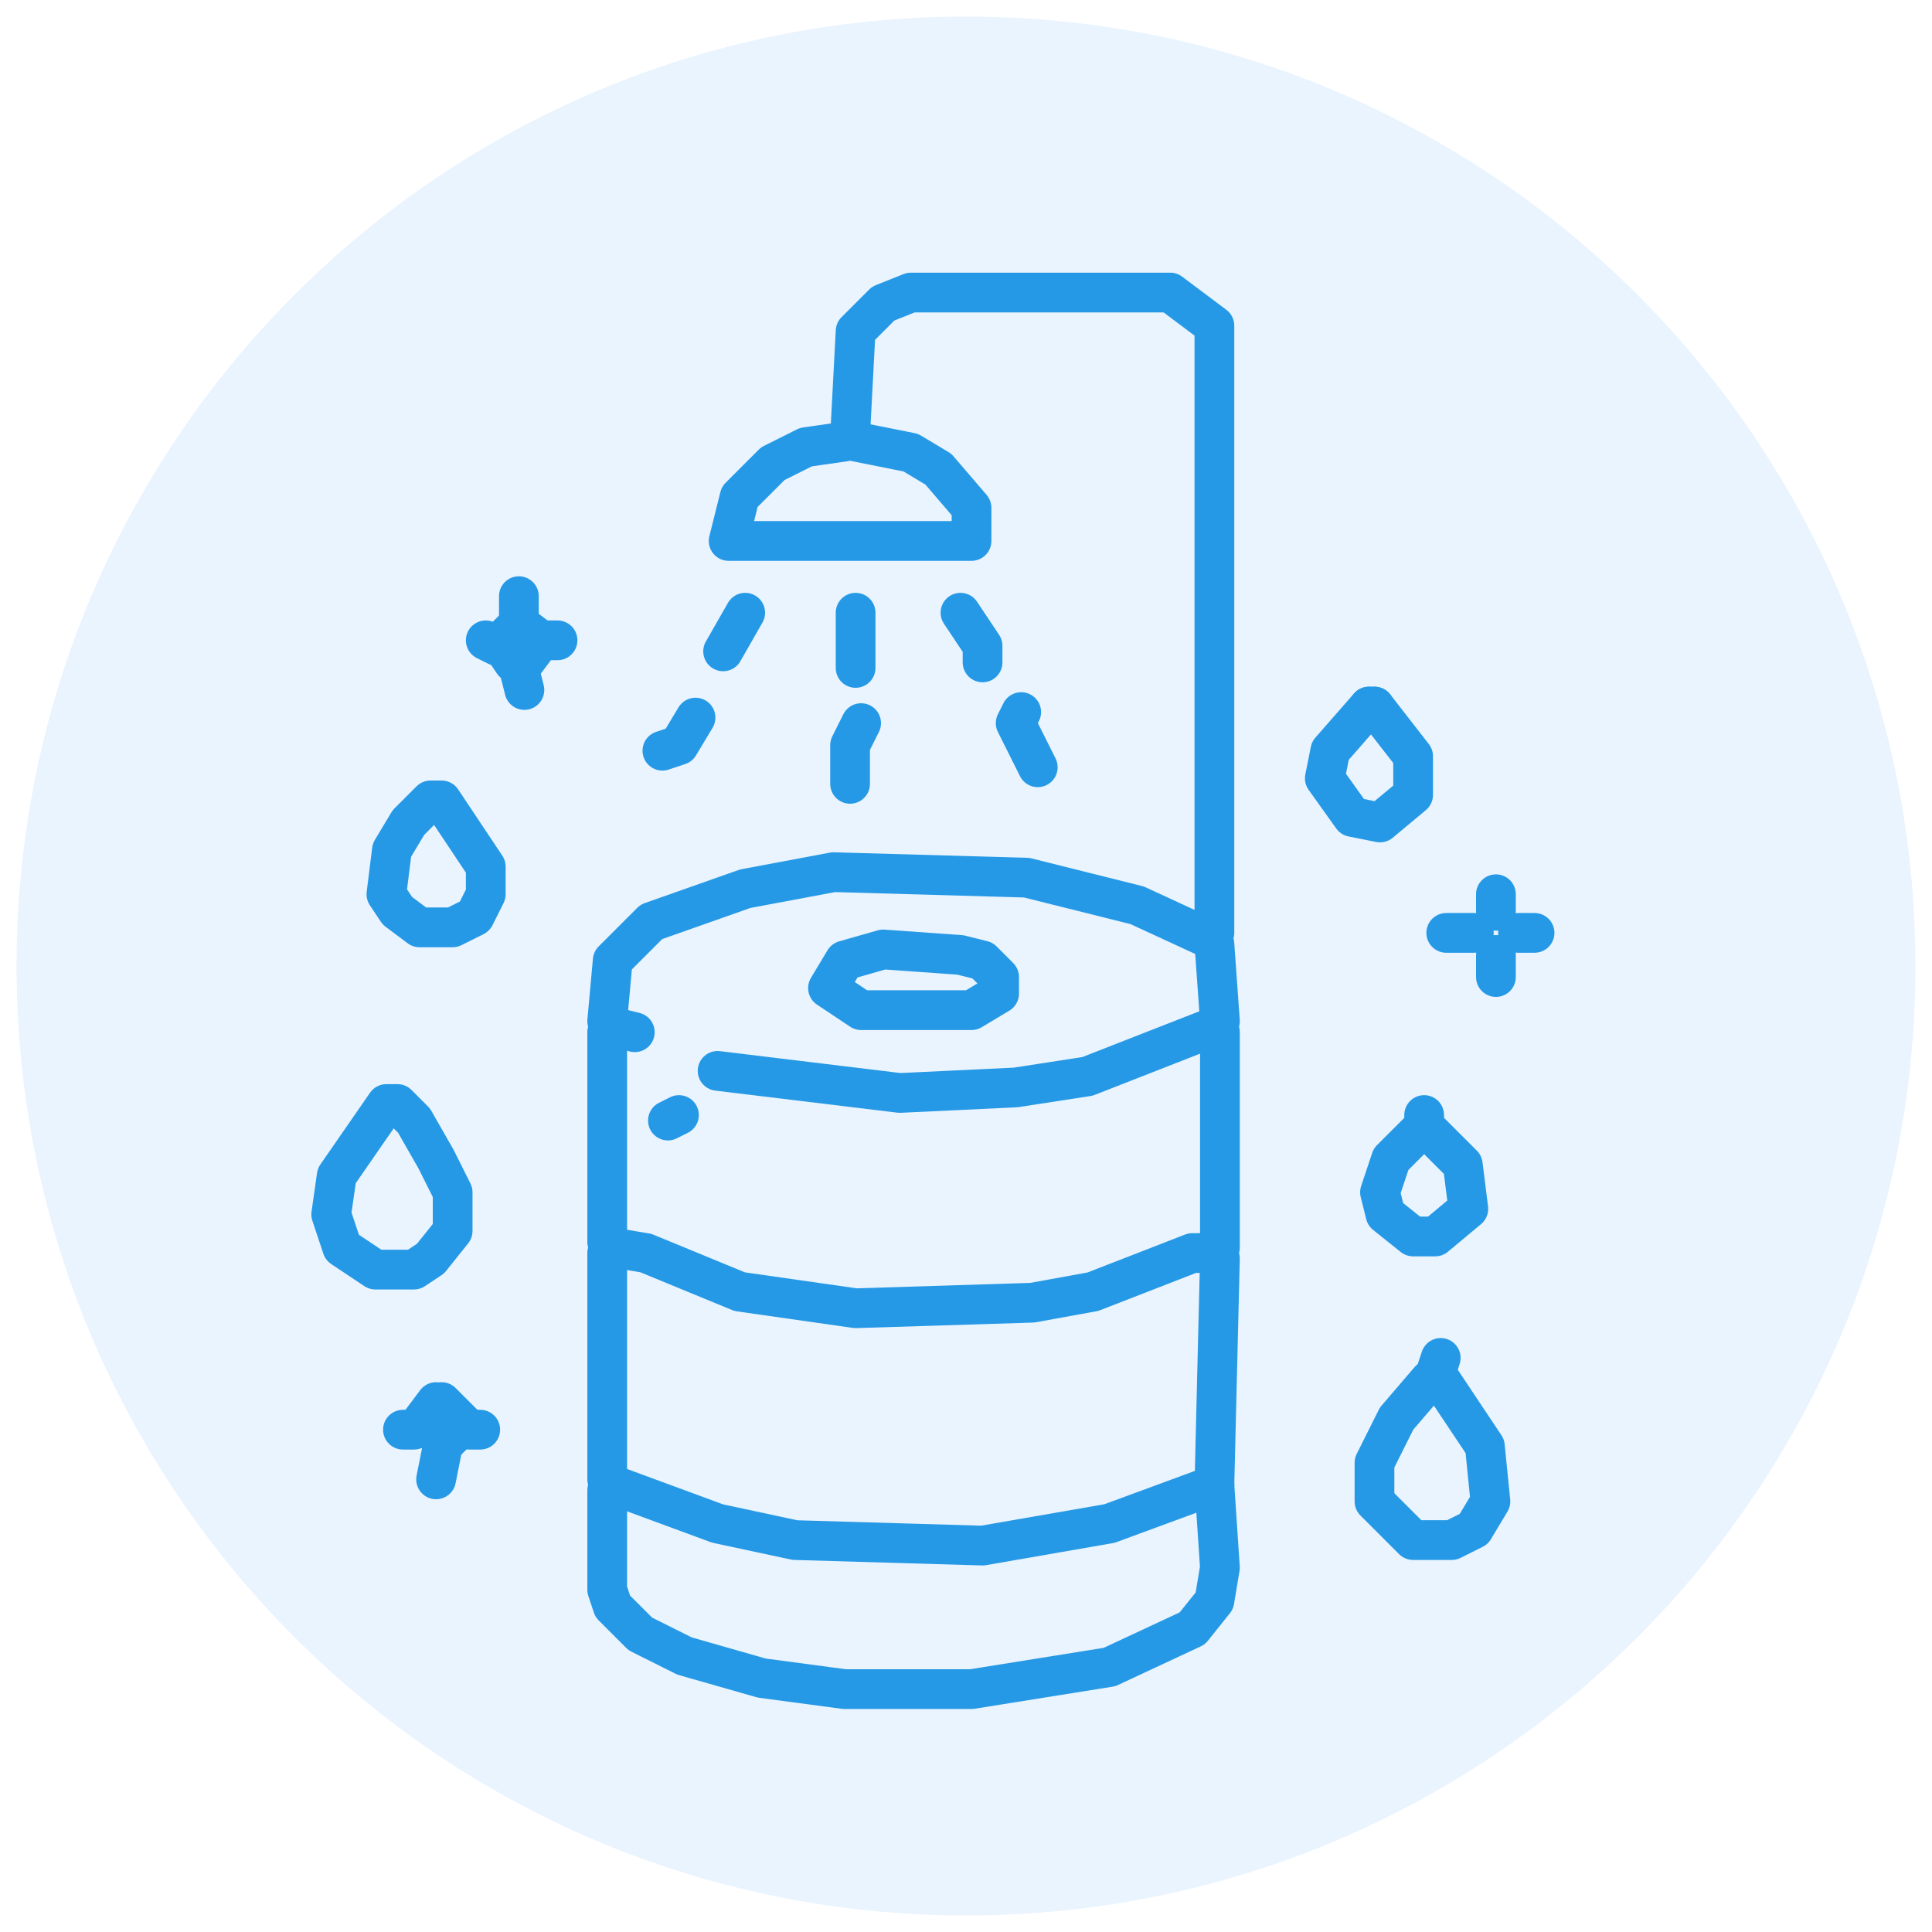
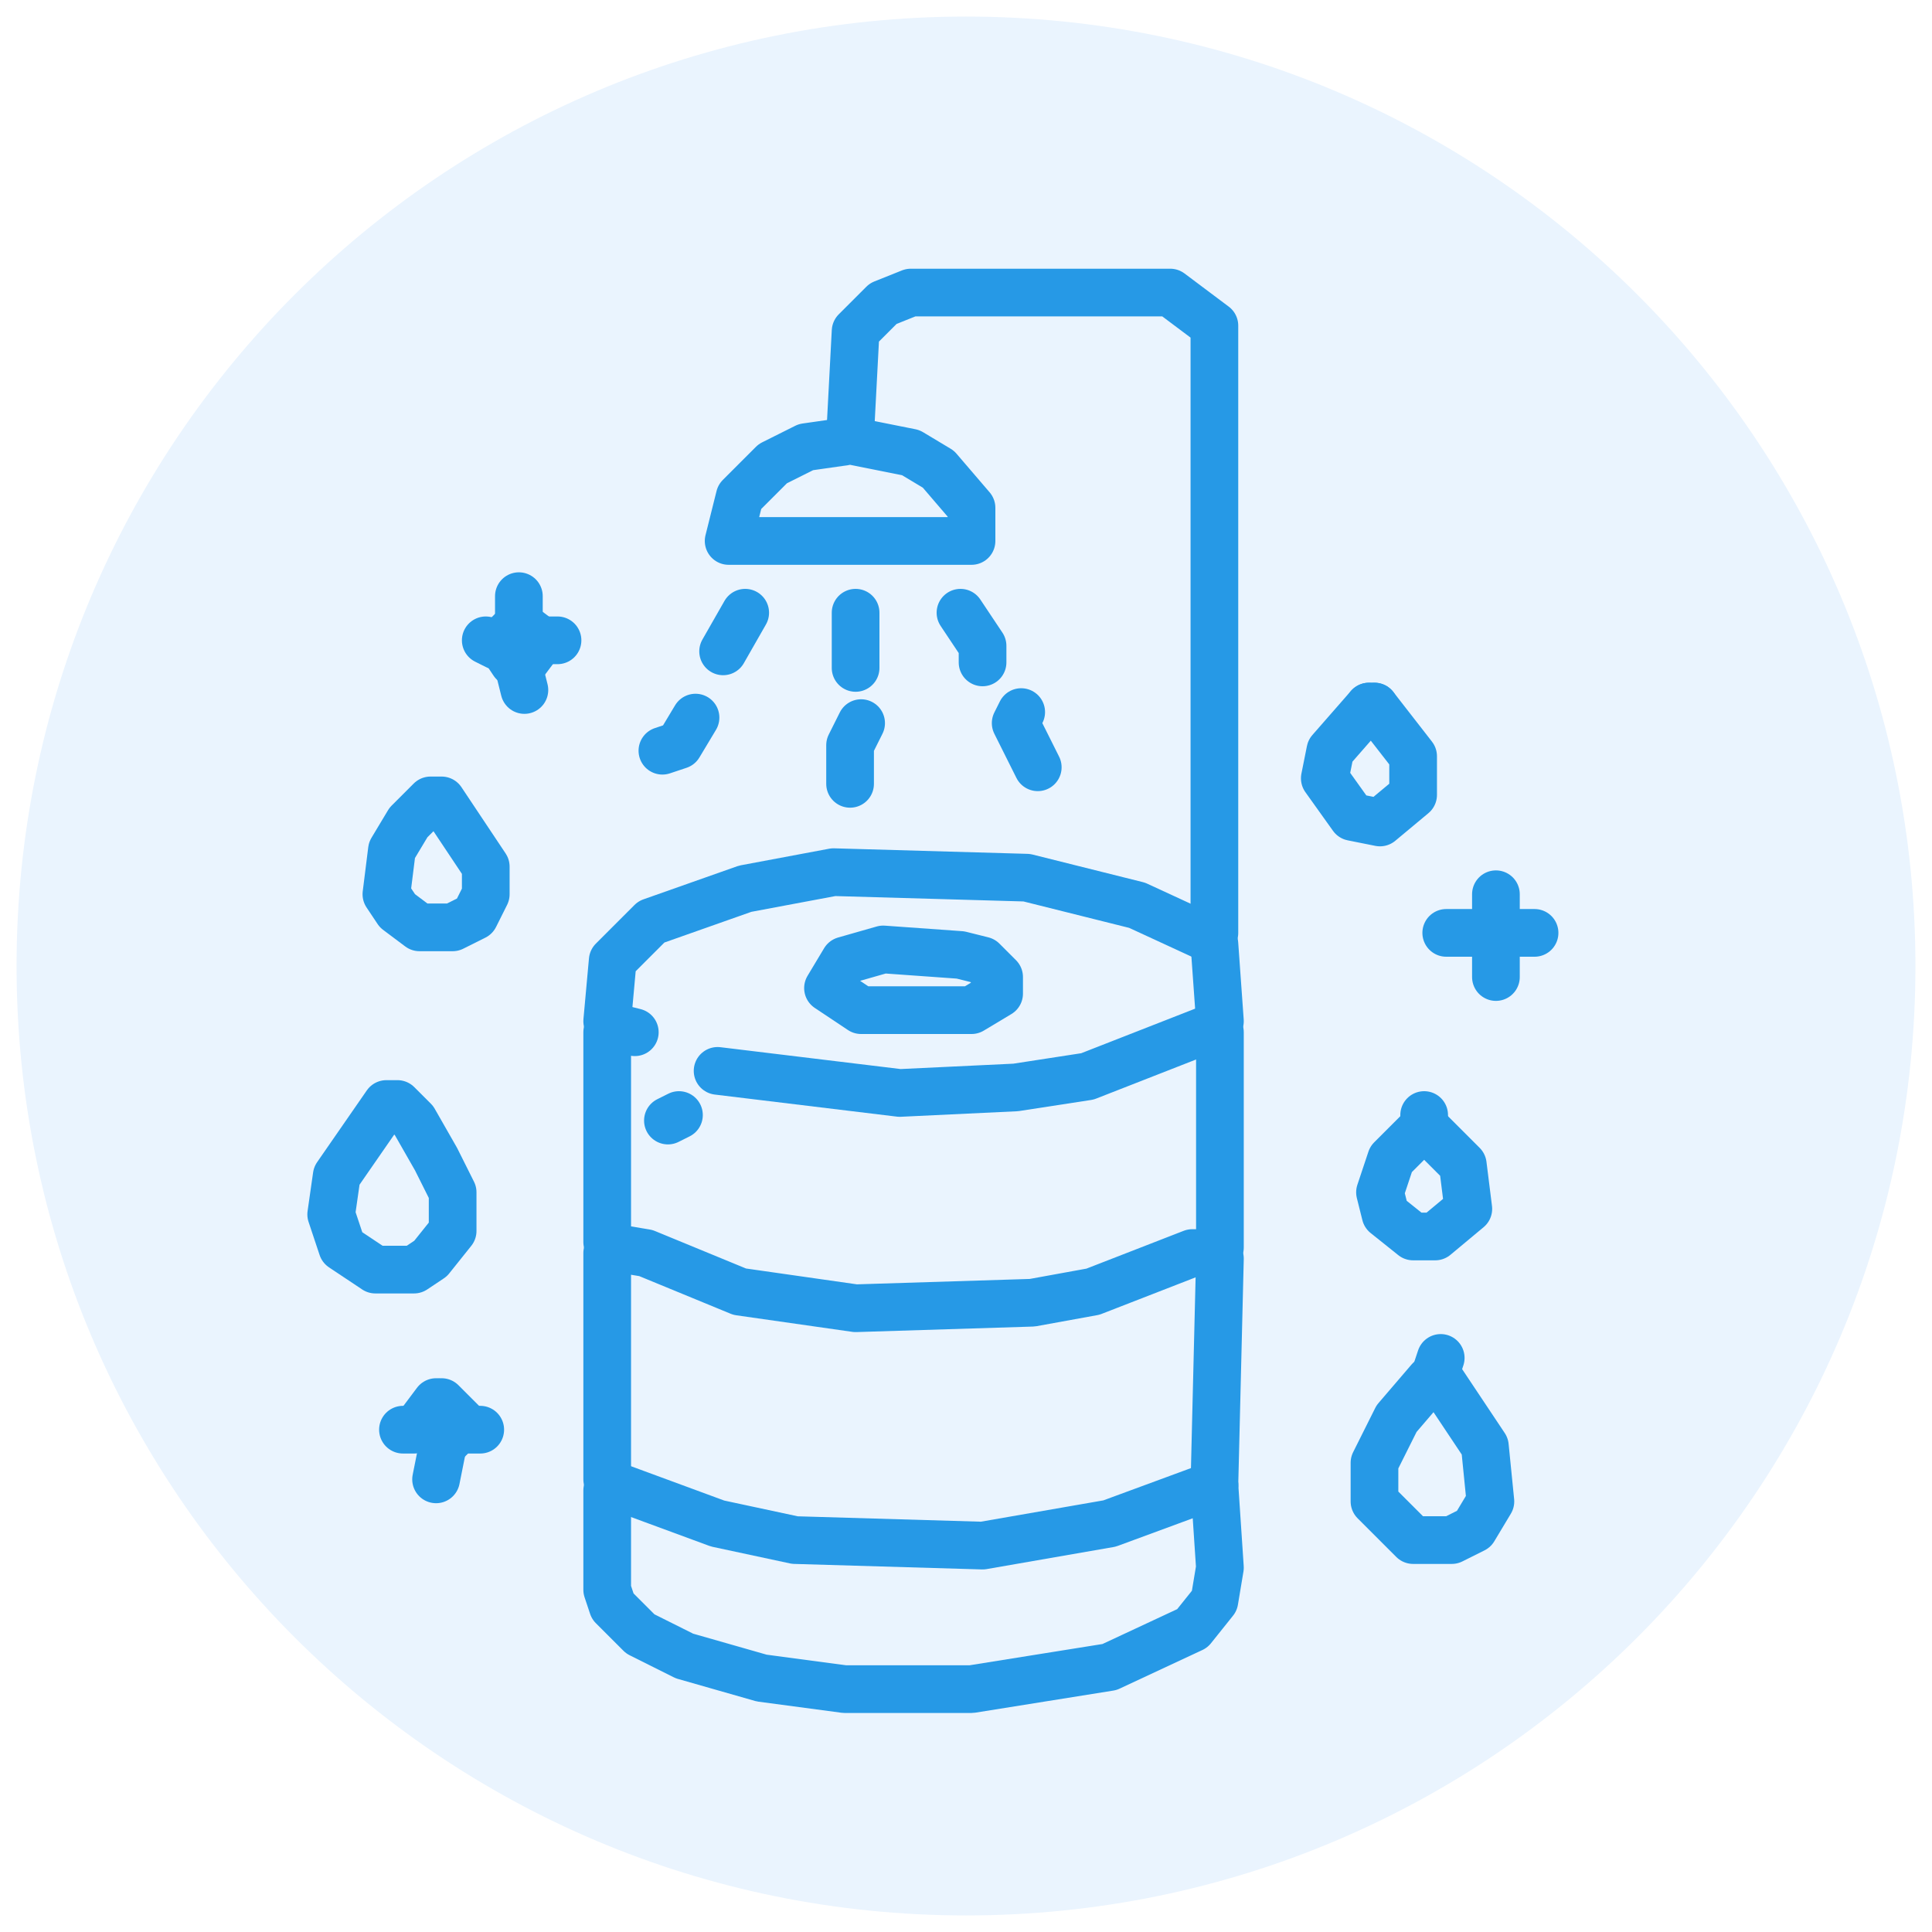
<svg xmlns="http://www.w3.org/2000/svg" viewBox="0 0 350 350" width="350" height="350">
  <circle cx="175" cy="175" r="172" fill="#EAF4FE" />
-   <g fill="none" stroke="#2699E6" stroke-width="7.2" stroke-linecap="round" stroke-linejoin="round">
+   <g fill="none" stroke="#2699E6" stroke-width="8.64" stroke-linecap="round" stroke-linejoin="round">
    <path d="M 94.0,121.0 95.0,125.0" />
    <path d="M 262.0,169.0 267.0,169.0" />
    <path d="M 110.0,270.0 110.0,288.0 111.0,291.0 116.0,296.0 124.0,300.0 138.0,304.0 153.0,306.0 176.0,306.0 201.0,302.0 216.0,295.0 220.0,290.0 221.0,284.0 220.0,269.0" />
    <path d="M 90.0,117.0 88.0,116.0" />
    <path d="M 73.0,259.0 75.0,259.0" />
    <path d="M 131.0,118.0 135.0,111.0" />
    <path d="M 95.0,120.0 98.0,116.0" />
    <path d="M 174.0,111.0 178.0,117.0 178.0,120.0" />
    <path d="M 258.0,202.0 258.0,204.0" />
    <path d="M 154.0,79.0 155.0,60.0 160.0,55.0 165.0,53.0 212.0,53.0 220.0,59.0 220.0,169.0" />
    <path d="M 220.0,269.0 221.0,228.0" />
    <path d="M 220.0,269.0 201.0,276.0 178.0,280.0 144.0,279.0 130.0,276.0 111.0,269.0" />
    <path d="M 79.0,254.0 76.0,258.0" />
    <path d="M 258.0,204.0 252.0,210.0 250.0,216.0 251.0,220.0 256.0,224.0 260.0,224.0 266.0,219.0 265.0,211.0 258.0,204.0" />
    <path d="M 185.0,129.0 184.0,131.0 188.0,139.0" />
    <path d="M 123.0,202.0 121.0,203.0" />
    <path d="M 94.0,113.0 98.0,116.0" />
    <path d="M 275.0,169.0 278.0,169.0" />
    <path d="M 219.0,170.0 206.0,164.0 186.0,159.0 151.0,158.0 135.0,161.0 118.0,167.0 111.0,174.0 110.0,185.0" />
    <path d="M 155.0,121.0 155.0,111.0" />
    <path d="M 220.0,186.0 197.0,195.0 184.0,197.0 163.0,198.0 130.0,194.0" />
    <path d="M 221.0,185.0 220.0,171.0" />
    <path d="M 260.0,249.0 261.0,246.0" />
    <path d="M 221.0,187.0 221.0,226.0" />
    <path d="M 259.0,250.0 253.0,257.0 249.0,265.0 249.0,272.0 256.0,279.0 263.0,279.0 267.0,277.0 270.0,272.0 269.0,262.0 261.0,250.0" />
    <path d="M 220.0,227.0 216.0,227.0 198.0,234.0 187.0,236.0 155.0,237.0 134.0,234.0 117.0,227.0 111.0,226.0" />
    <path d="M 126.0,130.0 123.0,135.0 120.0,136.0" />
    <path d="M 80.0,262.0 83.0,259.0" />
    <path d="M 91.0,117.0 93.0,120.0" />
    <path d="M 101.0,116.0 98.0,116.0" />
    <path d="M 249.0,128.0 248.0,128.0" />
    <path d="M 249.0,128.0 256.0,137.0 256.0,144.0 250.0,149.0 245.0,148.0 240.0,141.0 241.0,136.0 248.0,128.0" />
    <path d="M 79.0,268.0 80.0,263.0" />
    <path d="M 156.0,131.0 154.0,135.0 154.0,142.0" />
    <path d="M 80.0,254.0 84.0,258.0" />
    <path d="M 153.0,80.0 146.0,81.0 140.0,84.0 134.0,90.0 132.0,98.0 176.0,98.0 176.0,92.0 170.0,85.0 165.0,82.0 155.0,80.0" />
    <path d="M 271.0,177.0 271.0,173.0" />
    <path d="M 110.0,227.0 110.0,268.0" />
    <path d="M 94.0,108.0 94.0,112.0" />
    <path d="M 115.0,187.0 111.0,186.0" />
    <path d="M 85.0,259.0 87.0,259.0" />
    <path d="M 91.0,116.0 93.0,114.0" />
    <path d="M 271.0,162.0 271.0,165.0" />
    <path d="M 110.0,225.0 110.0,187.0" />
    <path d="M 72.0,165.0 70.0,162.0 71.0,154.0 74.0,149.0 78.0,145.0 80.0,145.0 88.0,157.0 88.0,162.0 86.0,166.0 82.0,168.0 76.0,168.0 72.0,165.0" />
    <path d="M 79.0,210.0 75.0,203.0 72.0,200.0 70.0,200.0 61.0,213.0 60.0,220.0 62.0,226.0 68.0,230.0 75.0,230.0 78.0,228.0 82.0,223.0 82.0,216.0 79.0,210.0" />
    <path d="M 174.0,173.0 160.0,172.0 153.0,174.0 150.0,179.0 156.0,183.0 176.0,183.0 181.0,180.0 181.0,177.0 178.0,174.0 174.0,173.0" />
  </g>
</svg>
